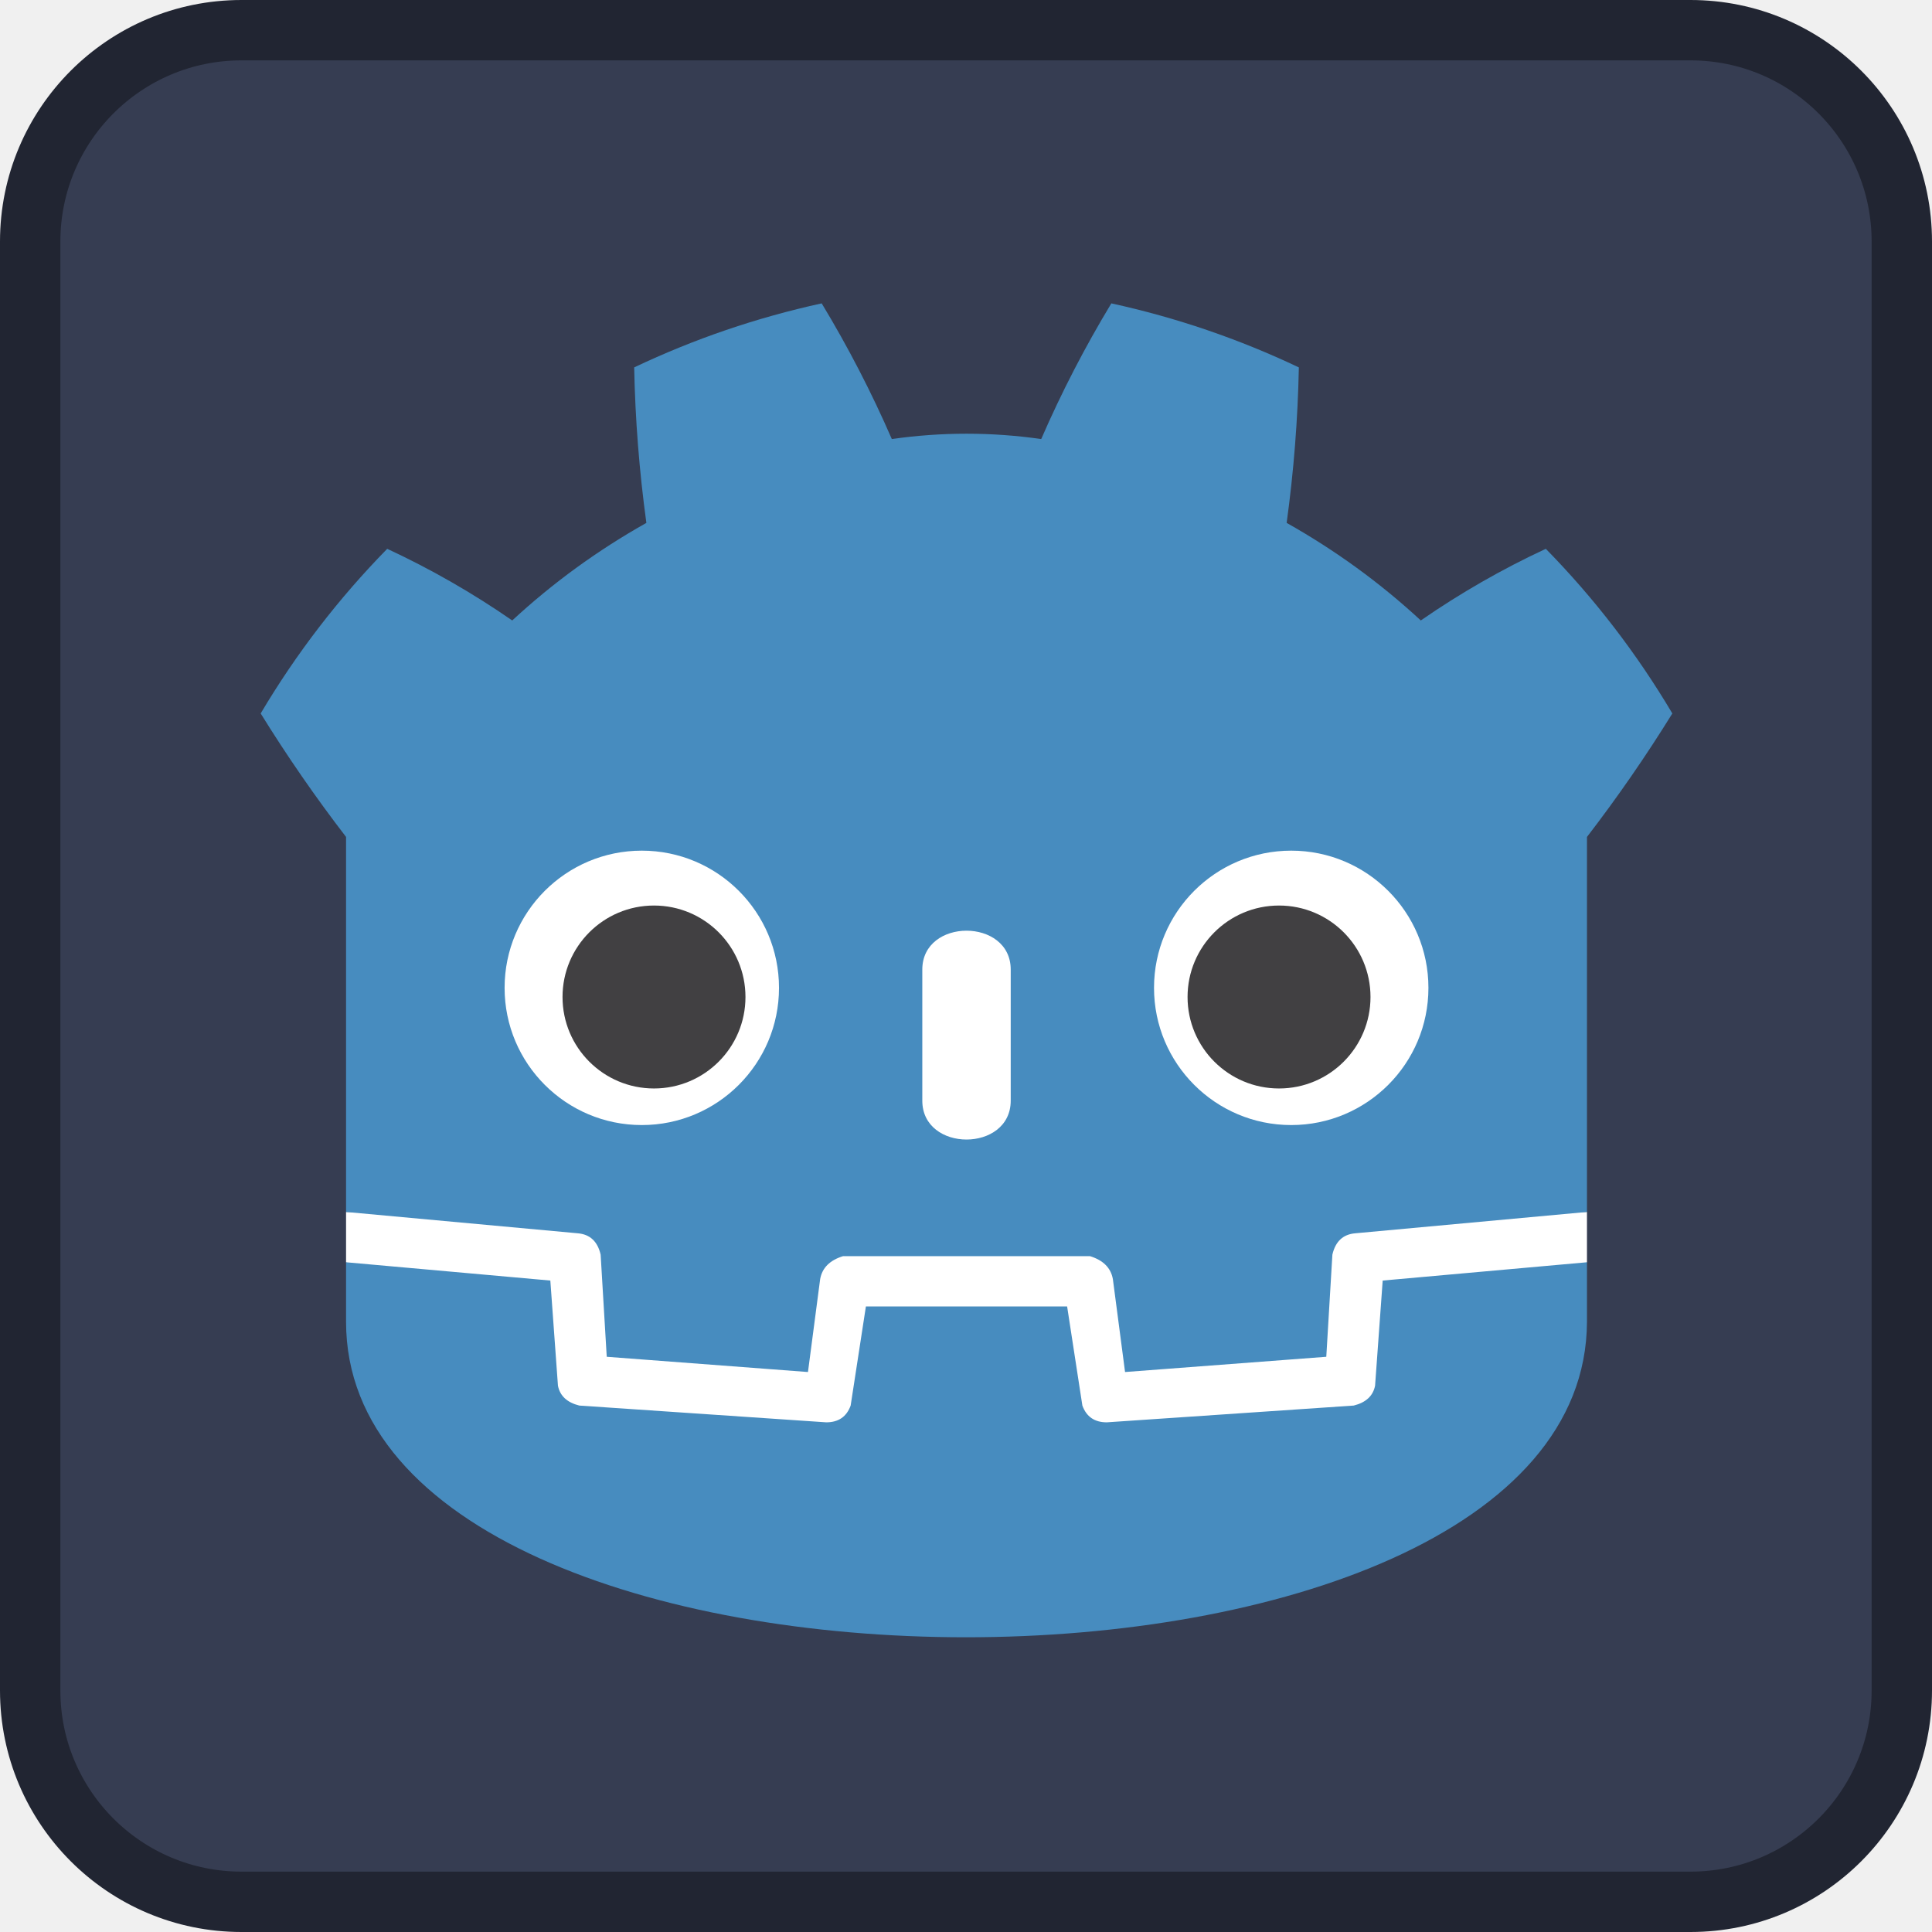
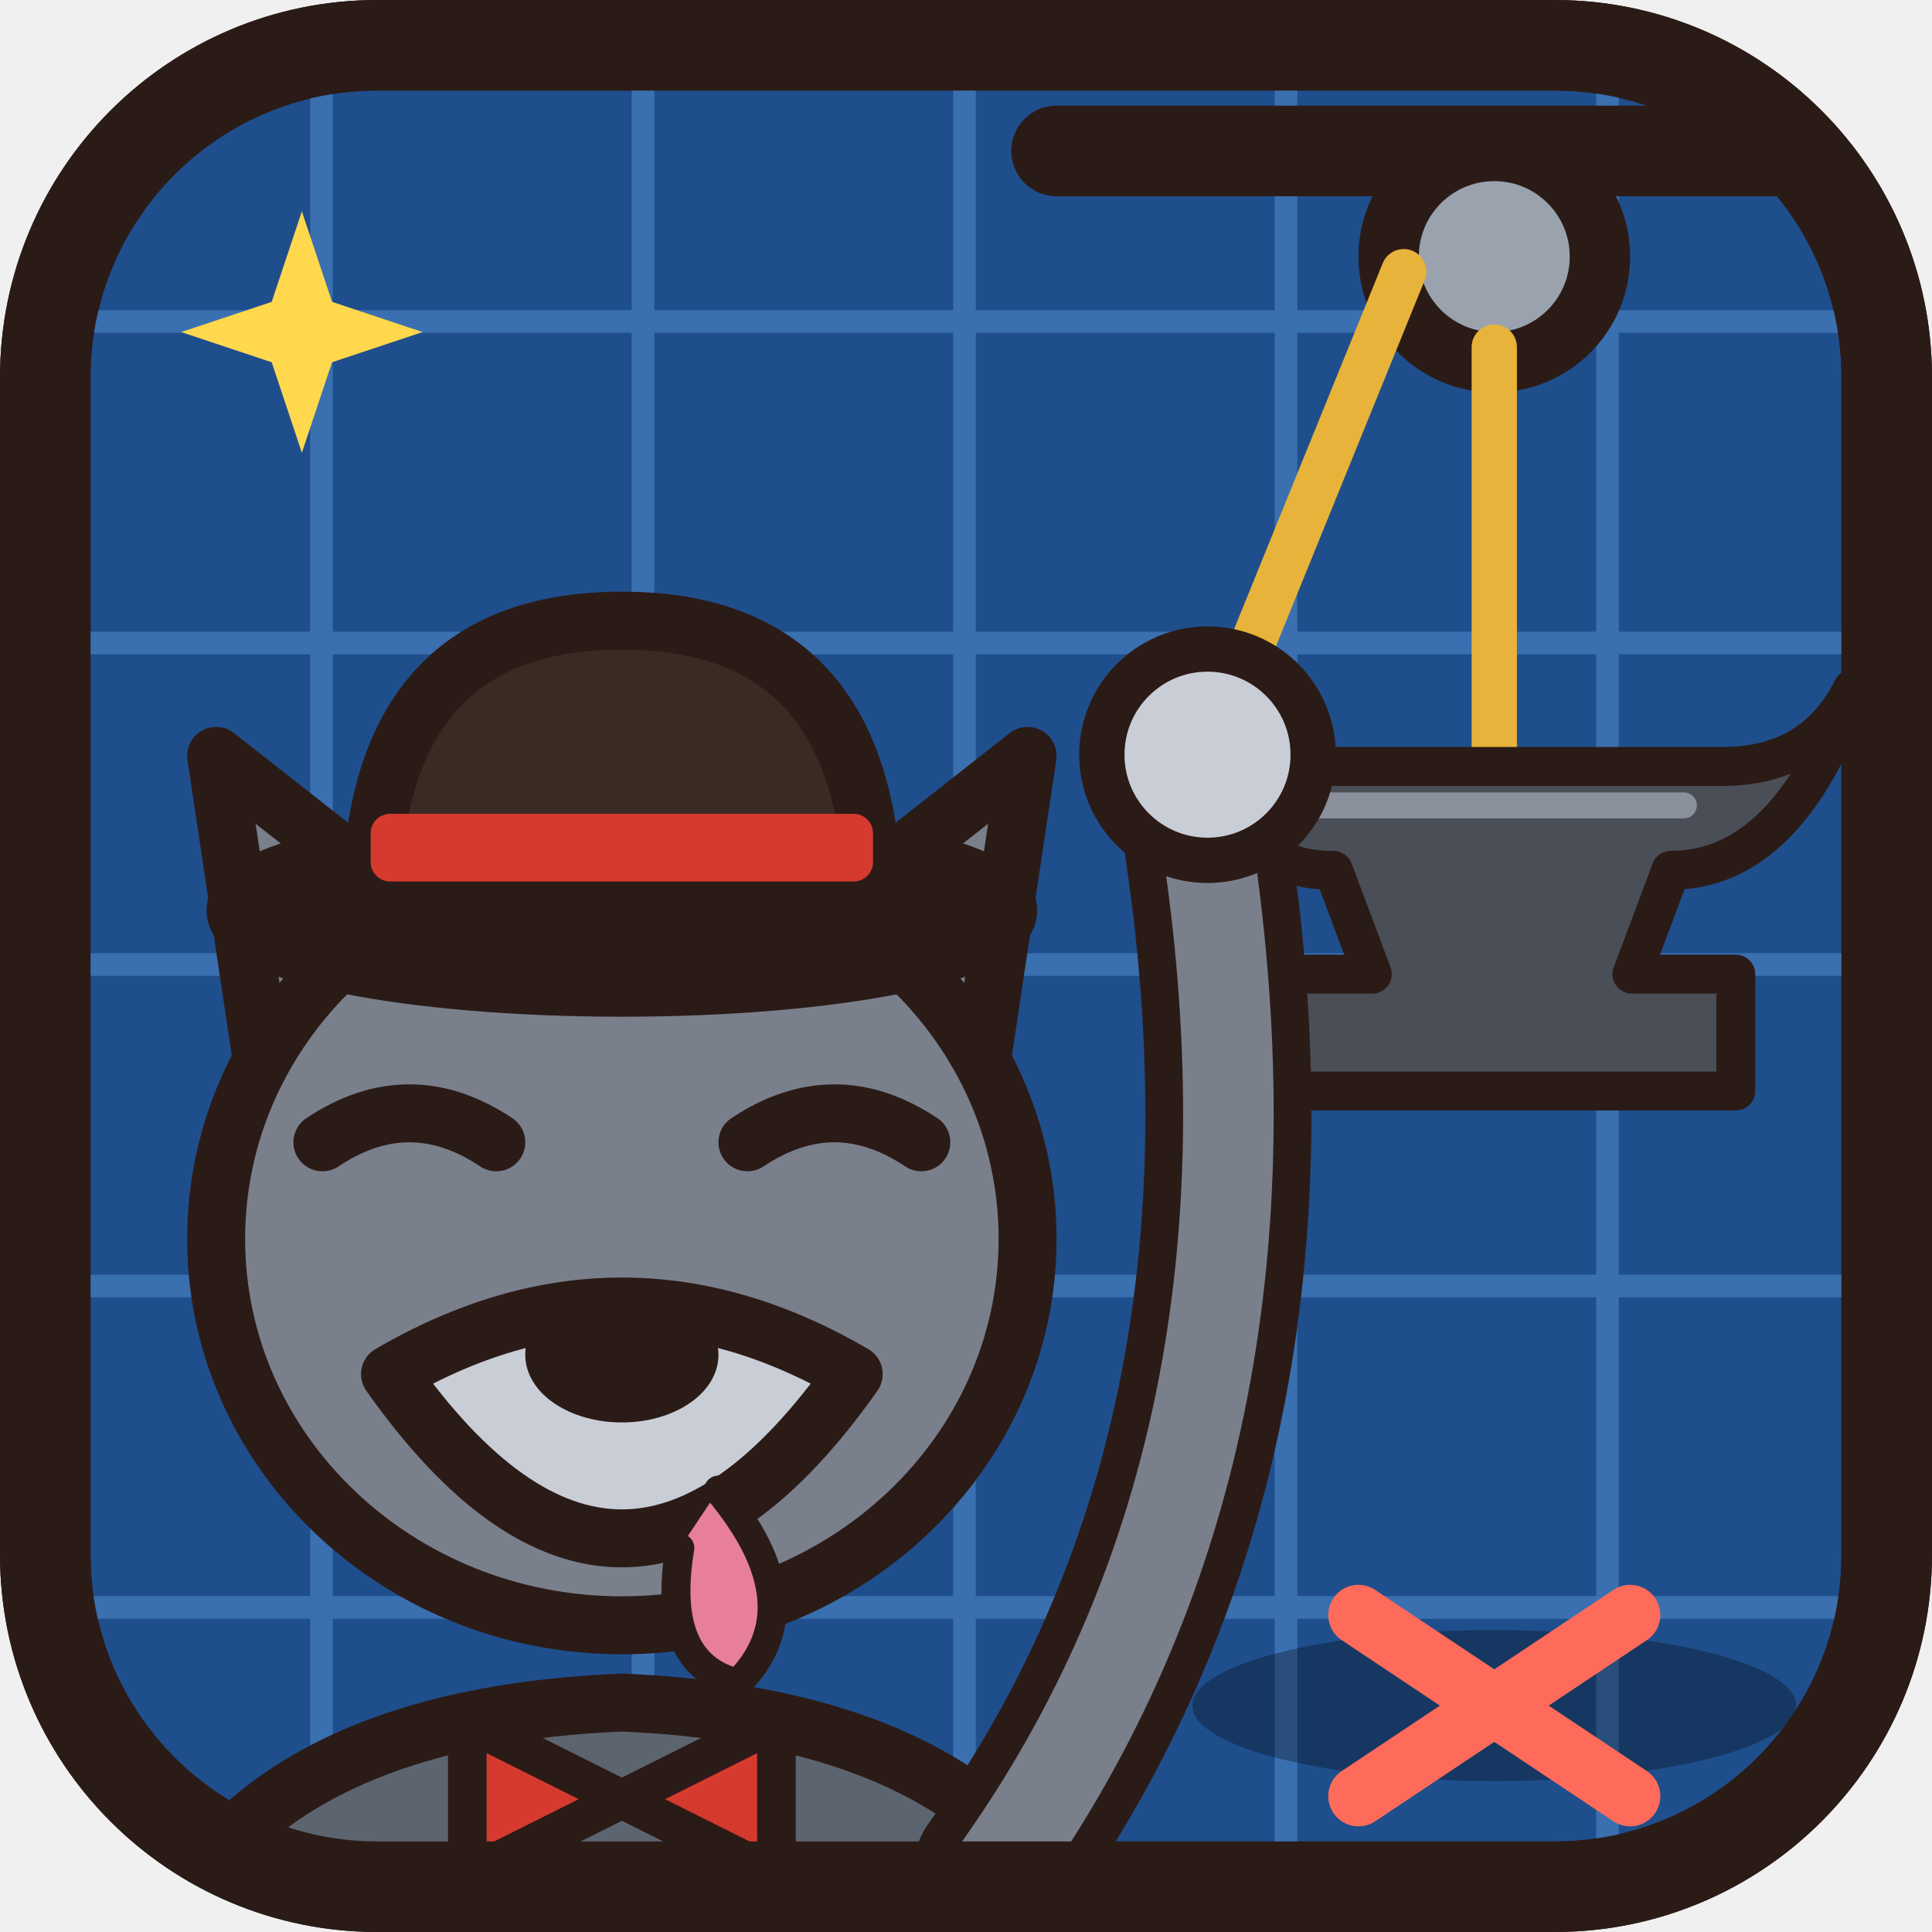
- <svg xmlns="http://www.w3.org/2000/svg" width="128" height="128">
-   <rect width="124" height="124" x="2" y="2" fill="#363d52" stroke="#212532" stroke-width="4" rx="14" />
-   <g fill="#fff" transform="translate(12.322 12.322)scale(.101)">
-     <path d="M105 673v33q407 354 814 0v-33z" />
-     <path fill="#478cbf" d="m105 673 152 14q12 1 15 14l4 67 132 10 8-61q2-11 15-15h162q13 4 15 15l8 61 132-10 4-67q3-13 15-14l152-14V427q30-39 56-81-35-59-83-108-43 20-82 47-40-37-88-64 7-51 8-102-59-28-123-42-26 43-46 89-49-7-98 0-20-46-46-89-64 14-123 42 1 51 8 102-48 27-88 64-39-27-82-47-48 49-83 108 26 42 56 81zm0 33v39c0 276 813 276 814 0v-39l-134 12-5 69q-2 10-14 13l-162 11q-12 0-16-11l-10-65H446l-10 65q-4 11-16 11l-162-11q-12-3-14-13l-5-69z" />
-     <path d="M483 600c0 34 58 34 58 0v-86c0-34-58-34-58 0z" />
-     <circle cx="725" cy="526" r="90" />
-     <circle cx="299" cy="526" r="90" />
+ <svg xmlns="http://www.w3.org/2000/svg" width="128" height="128" viewBox="0 0 128 128">
+   <defs>
+     <clipPath id="frame">
+       <rect x="3" y="3" width="122" height="122" rx="22" />
+     </clipPath>
+   </defs>
+   <rect x="3" y="3" width="122" height="122" rx="22" fill="#1f4e8c" stroke="#2b1b17" stroke-width="6" stroke-linejoin="round" stroke-linecap="round" />
+   <g clip-path="url(#frame)">
+     <line x1="21.3" y1="0" x2="21.3" y2="128" stroke="#3a6fb0" stroke-width="1.5" stroke-linecap="round" />
+     <line x1="0" y1="21.3" x2="128" y2="21.3" stroke="#3a6fb0" stroke-width="1.5" stroke-linecap="round" />
+     <line x1="42.6" y1="0" x2="42.6" y2="128" stroke="#3a6fb0" stroke-width="1.5" stroke-linecap="round" />
+     <line x1="0" y1="42.6" x2="128" y2="42.6" stroke="#3a6fb0" stroke-width="1.5" stroke-linecap="round" />
+     <line x1="63.9" y1="0" x2="63.9" y2="128" stroke="#3a6fb0" stroke-width="1.5" stroke-linecap="round" />
+     <line x1="0" y1="63.9" x2="128" y2="63.9" stroke="#3a6fb0" stroke-width="1.5" stroke-linecap="round" />
+     <line x1="85.2" y1="0" x2="85.2" y2="128" stroke="#3a6fb0" stroke-width="1.5" stroke-linecap="round" />
+     <line x1="0" y1="85.2" x2="128" y2="85.2" stroke="#3a6fb0" stroke-width="1.5" stroke-linecap="round" />
+     <line x1="106.5" y1="0" x2="106.5" y2="128" stroke="#3a6fb0" stroke-width="1.5" stroke-linecap="round" />
+     <line x1="0" y1="106.5" x2="128" y2="106.5" stroke="#3a6fb0" stroke-width="1.5" stroke-linecap="round" />
+     <ellipse cx="99" cy="113" rx="20" ry="5" fill="#000000" fill-opacity="0.3" />
+     <line x1="90" y1="107" x2="108" y2="119" stroke="#ff6b5a" stroke-width="4" stroke-linecap="round" />
+     <line x1="108" y1="107" x2="90" y2="119" stroke="#ff6b5a" stroke-width="4" stroke-linecap="round" />
+     <line x1="70" y1="10" x2="126" y2="10" stroke="#2b1b17" stroke-width="6" stroke-linecap="round" />
+     <line x1="99" y1="10" x2="99" y2="17" stroke="#2b1b17" stroke-width="3" stroke-linecap="round" />
+     <circle cx="99" cy="17" r="7" fill="#9aa3ad" stroke="#2b1b17" stroke-width="4" stroke-linejoin="round" stroke-linecap="round" />
+     <line x1="99" y1="23" x2="99" y2="50" stroke="#e8b33a" stroke-width="3" stroke-linecap="round" />
+     <line x1="93" y1="18" x2="80" y2="50" stroke="#e8b33a" stroke-width="3" stroke-linecap="round" />
+     <g transform="translate(72 31) scale(0.43)">
+       <path d="M30 46 H98 Q112 46 118 34 Q108 62 90 62 L84 78 H100 V96 H28 V78 H44 L38 62 Q22 62 30 46 Z" fill="#4a4e57" stroke="#2b1b17" stroke-width="6" stroke-linejoin="round" stroke-linecap="round" />
+       <line x1="36" y1="52" x2="92" y2="52" stroke="#8a909c" stroke-width="4" stroke-linecap="round" />
+     </g>
+     <g transform="translate(-10 36) scale(0.64)">
+       <path d="M28 160 q4 -38 52 -40 q48 2 52 40 Z" fill="#5c6470" stroke="#2b1b17" stroke-width="6" stroke-linejoin="round" stroke-linecap="round" />
+       <path d="M64 122 l16 8 l-16 8 Z M96 122 l-16 8 l16 8 Z" fill="#d63a2f" stroke="#2b1b17" stroke-width="4" stroke-linejoin="round" stroke-linecap="round" />
+       <path d="M44 62 L38 22 L66 44 Z" fill="#7a7f8c" stroke="#2b1b17" stroke-width="6" stroke-linejoin="round" stroke-linecap="round" />
+       <path d="M116 62 L122 22 L94 44 Z" fill="#7a7f8c" stroke="#2b1b17" stroke-width="6" stroke-linejoin="round" stroke-linecap="round" />
+       <ellipse cx="80" cy="72" rx="42" ry="40" fill="#7a7f8c" stroke="#2b1b17" stroke-width="6" stroke-linejoin="round" stroke-linecap="round" />
+       <path d="M56 86 q24 34 48 0 q-24 -14 -48 0 Z" fill="#c9cdd6" stroke="#2b1b17" stroke-width="6" stroke-linejoin="round" stroke-linecap="round" />
+       <ellipse cx="80" cy="84" rx="9" ry="6" fill="#2b1b17" stroke="#2b1b17" stroke-width="2" stroke-linejoin="round" stroke-linecap="round" />
+       <path d="M49 62 q9 -6 18 0" fill="none" stroke="#2b1b17" stroke-width="6" stroke-linejoin="round" stroke-linecap="round" />
+       <path d="M93 62 q9 -6 18 0" fill="none" stroke="#2b1b17" stroke-width="6" stroke-linejoin="round" stroke-linecap="round" />
+       <path d="M90 98 q10 12 2 20 q-8 -2 -6 -14" fill="#e77f9b" stroke="#2b1b17" stroke-width="3" stroke-linejoin="round" stroke-linecap="round" />
+       <g transform="translate(0 0)">
+         <ellipse cx="80" cy="38" rx="40" ry="8" fill="#2b1b17" stroke="#2b1b17" stroke-width="6" stroke-linejoin="round" stroke-linecap="round" />
+         <path d="M54 38 q0 -30 26 -30 q26 0 26 30 Z" fill="#3a2a24" stroke="#2b1b17" stroke-width="6" stroke-linejoin="round" stroke-linecap="round" />
+         <rect x="54" y="28" width="52" height="7" rx="2" fill="#d63a2f" />
+       </g>
+     </g>
+     <path d="M66 124 Q86 96 80 56" fill="none" stroke="#2b1b17" stroke-width="11" stroke-linejoin="round" stroke-linecap="round" />
+     <path d="M66 124 Q86 96 80 56" fill="none" stroke="#7a7f8c" stroke-width="6" stroke-linejoin="round" stroke-linecap="round" />
+     <circle cx="80" cy="50" r="7" fill="#c9cdd6" stroke="#2b1b17" stroke-width="3" stroke-linejoin="round" stroke-linecap="round" />
+     <path d="M20 14 L22 20 L28 22 L22 24 L20 30 L18 24 L12 22 L18 20 Z" fill="#ffd84d" />
  </g>
-   <g fill="#414042" transform="translate(12.322 12.322)scale(.101)">
-     <circle cx="307" cy="532" r="60" />
-     <circle cx="717" cy="532" r="60" />
-   </g>
+   <rect x="3" y="3" width="122" height="122" rx="22" fill="none" stroke="#2b1b17" stroke-width="6" stroke-linejoin="round" stroke-linecap="round" />
</svg>
